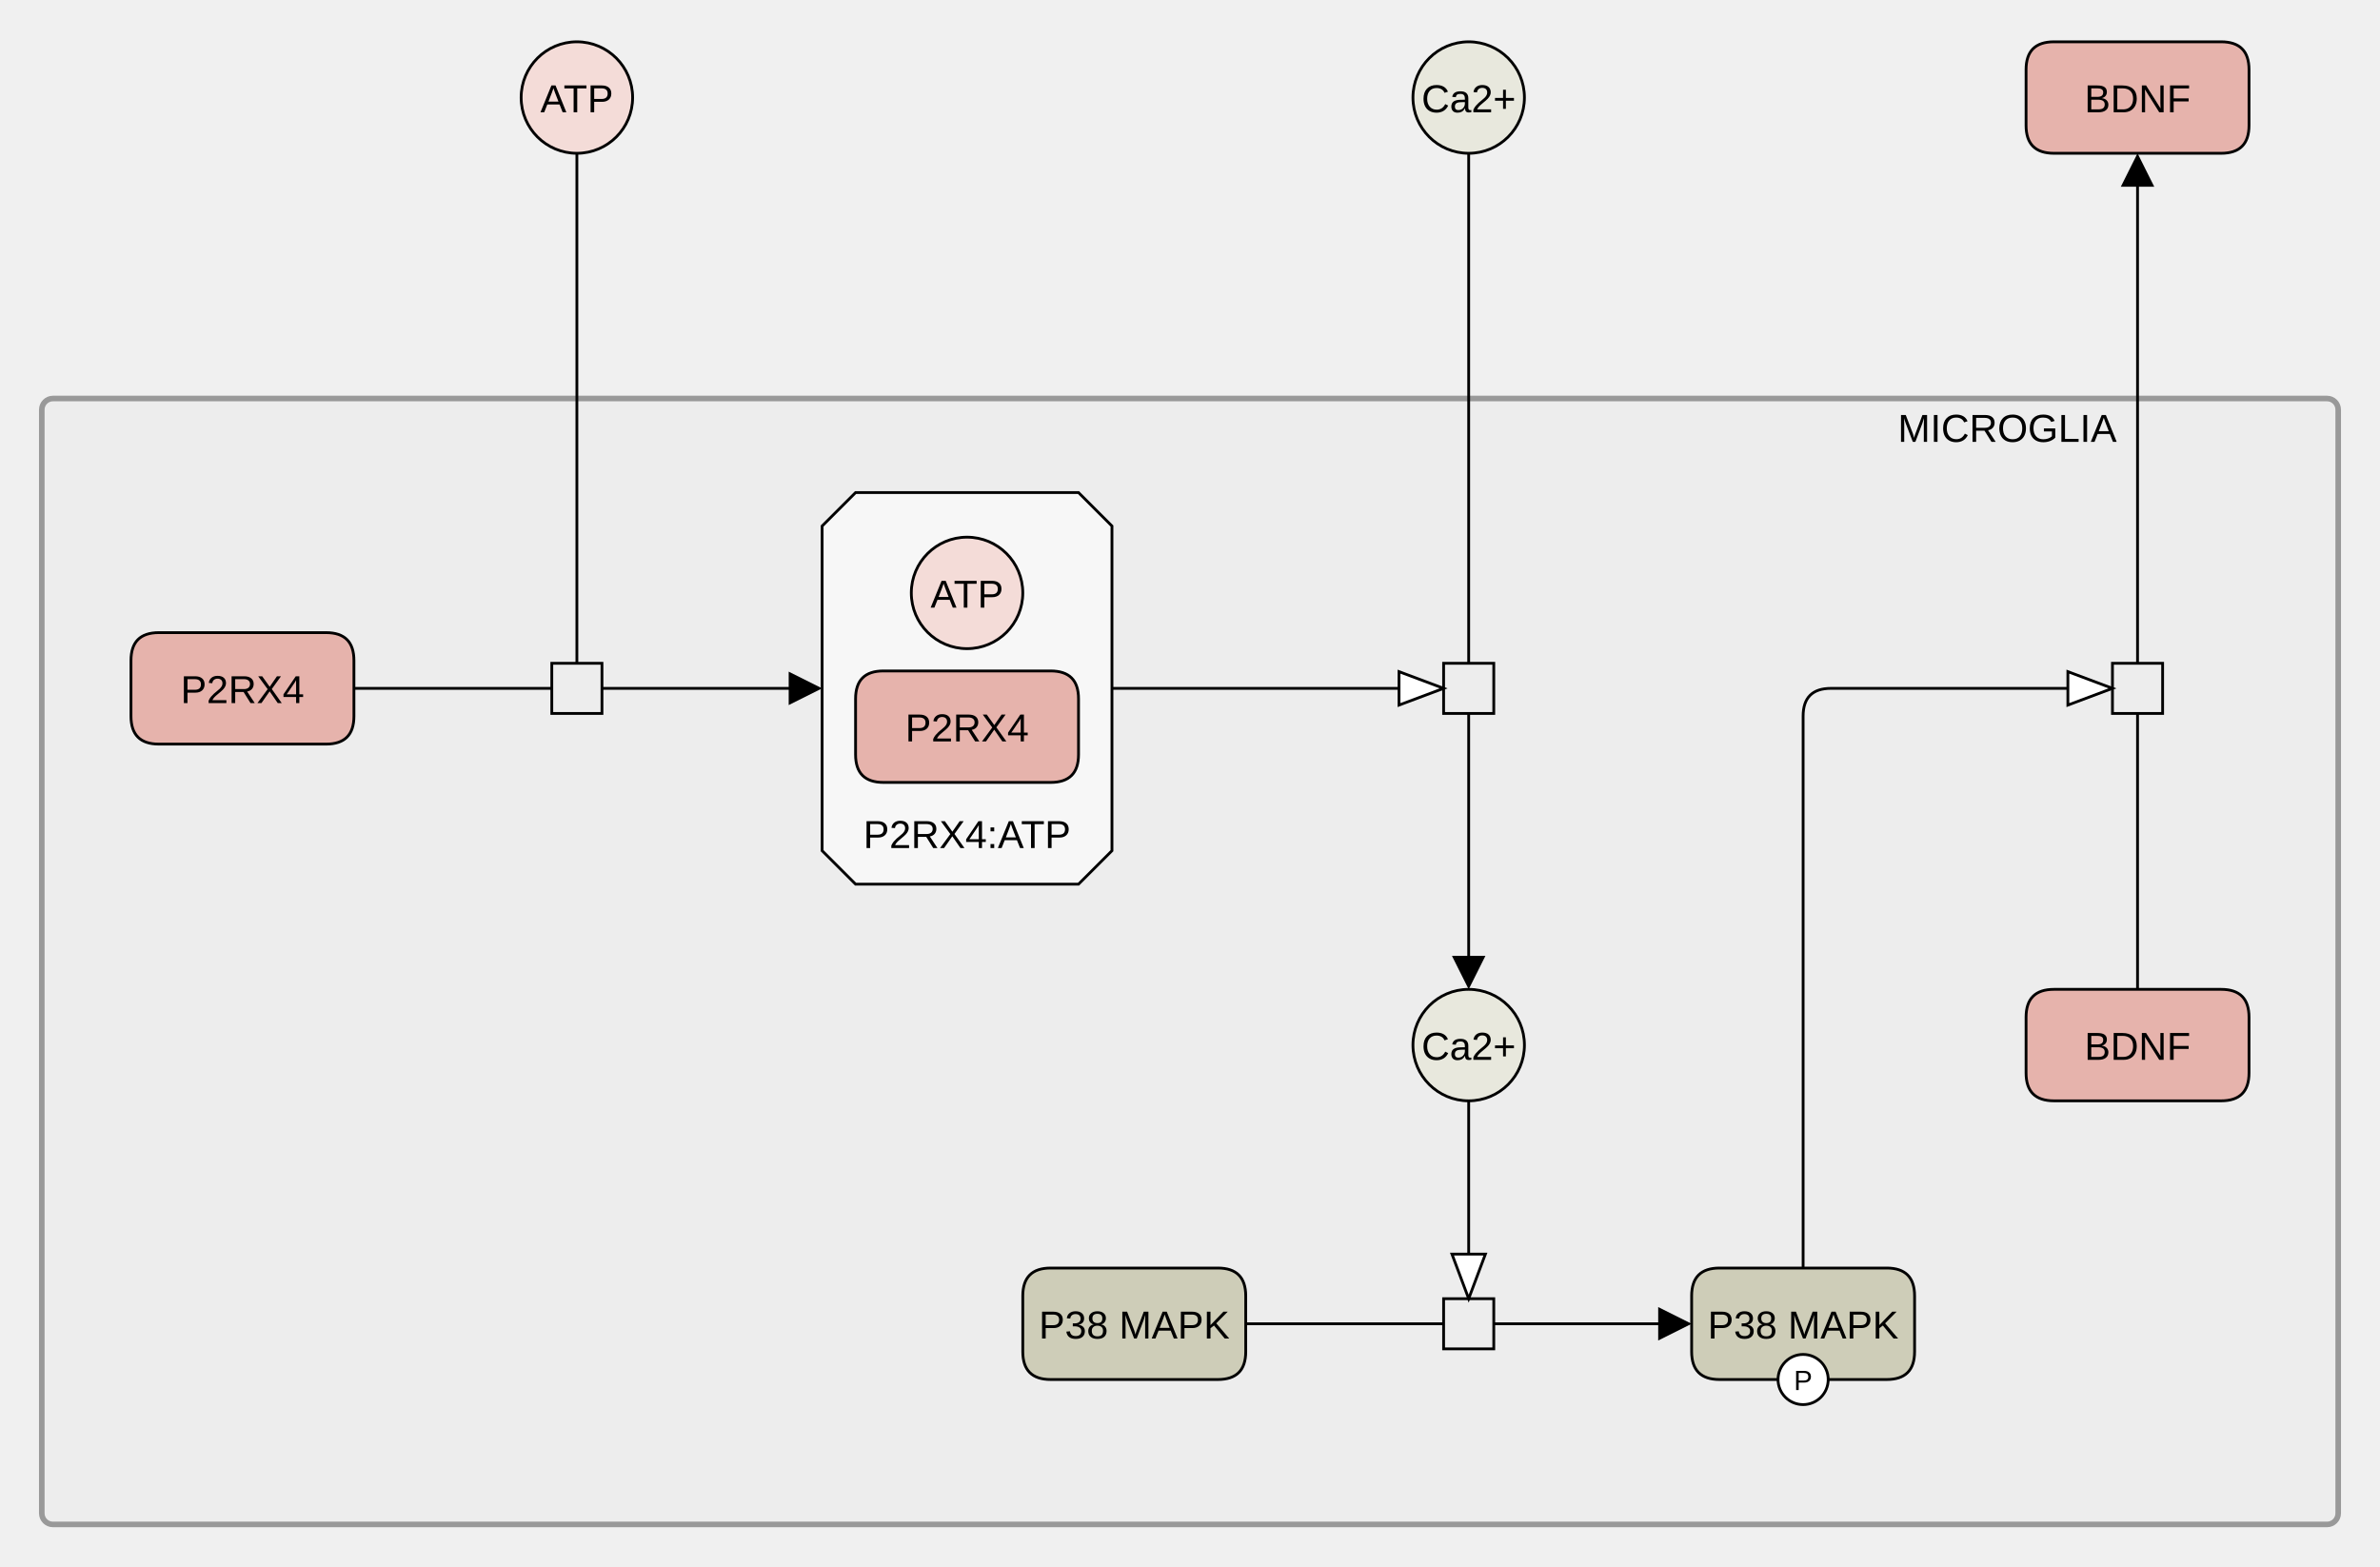
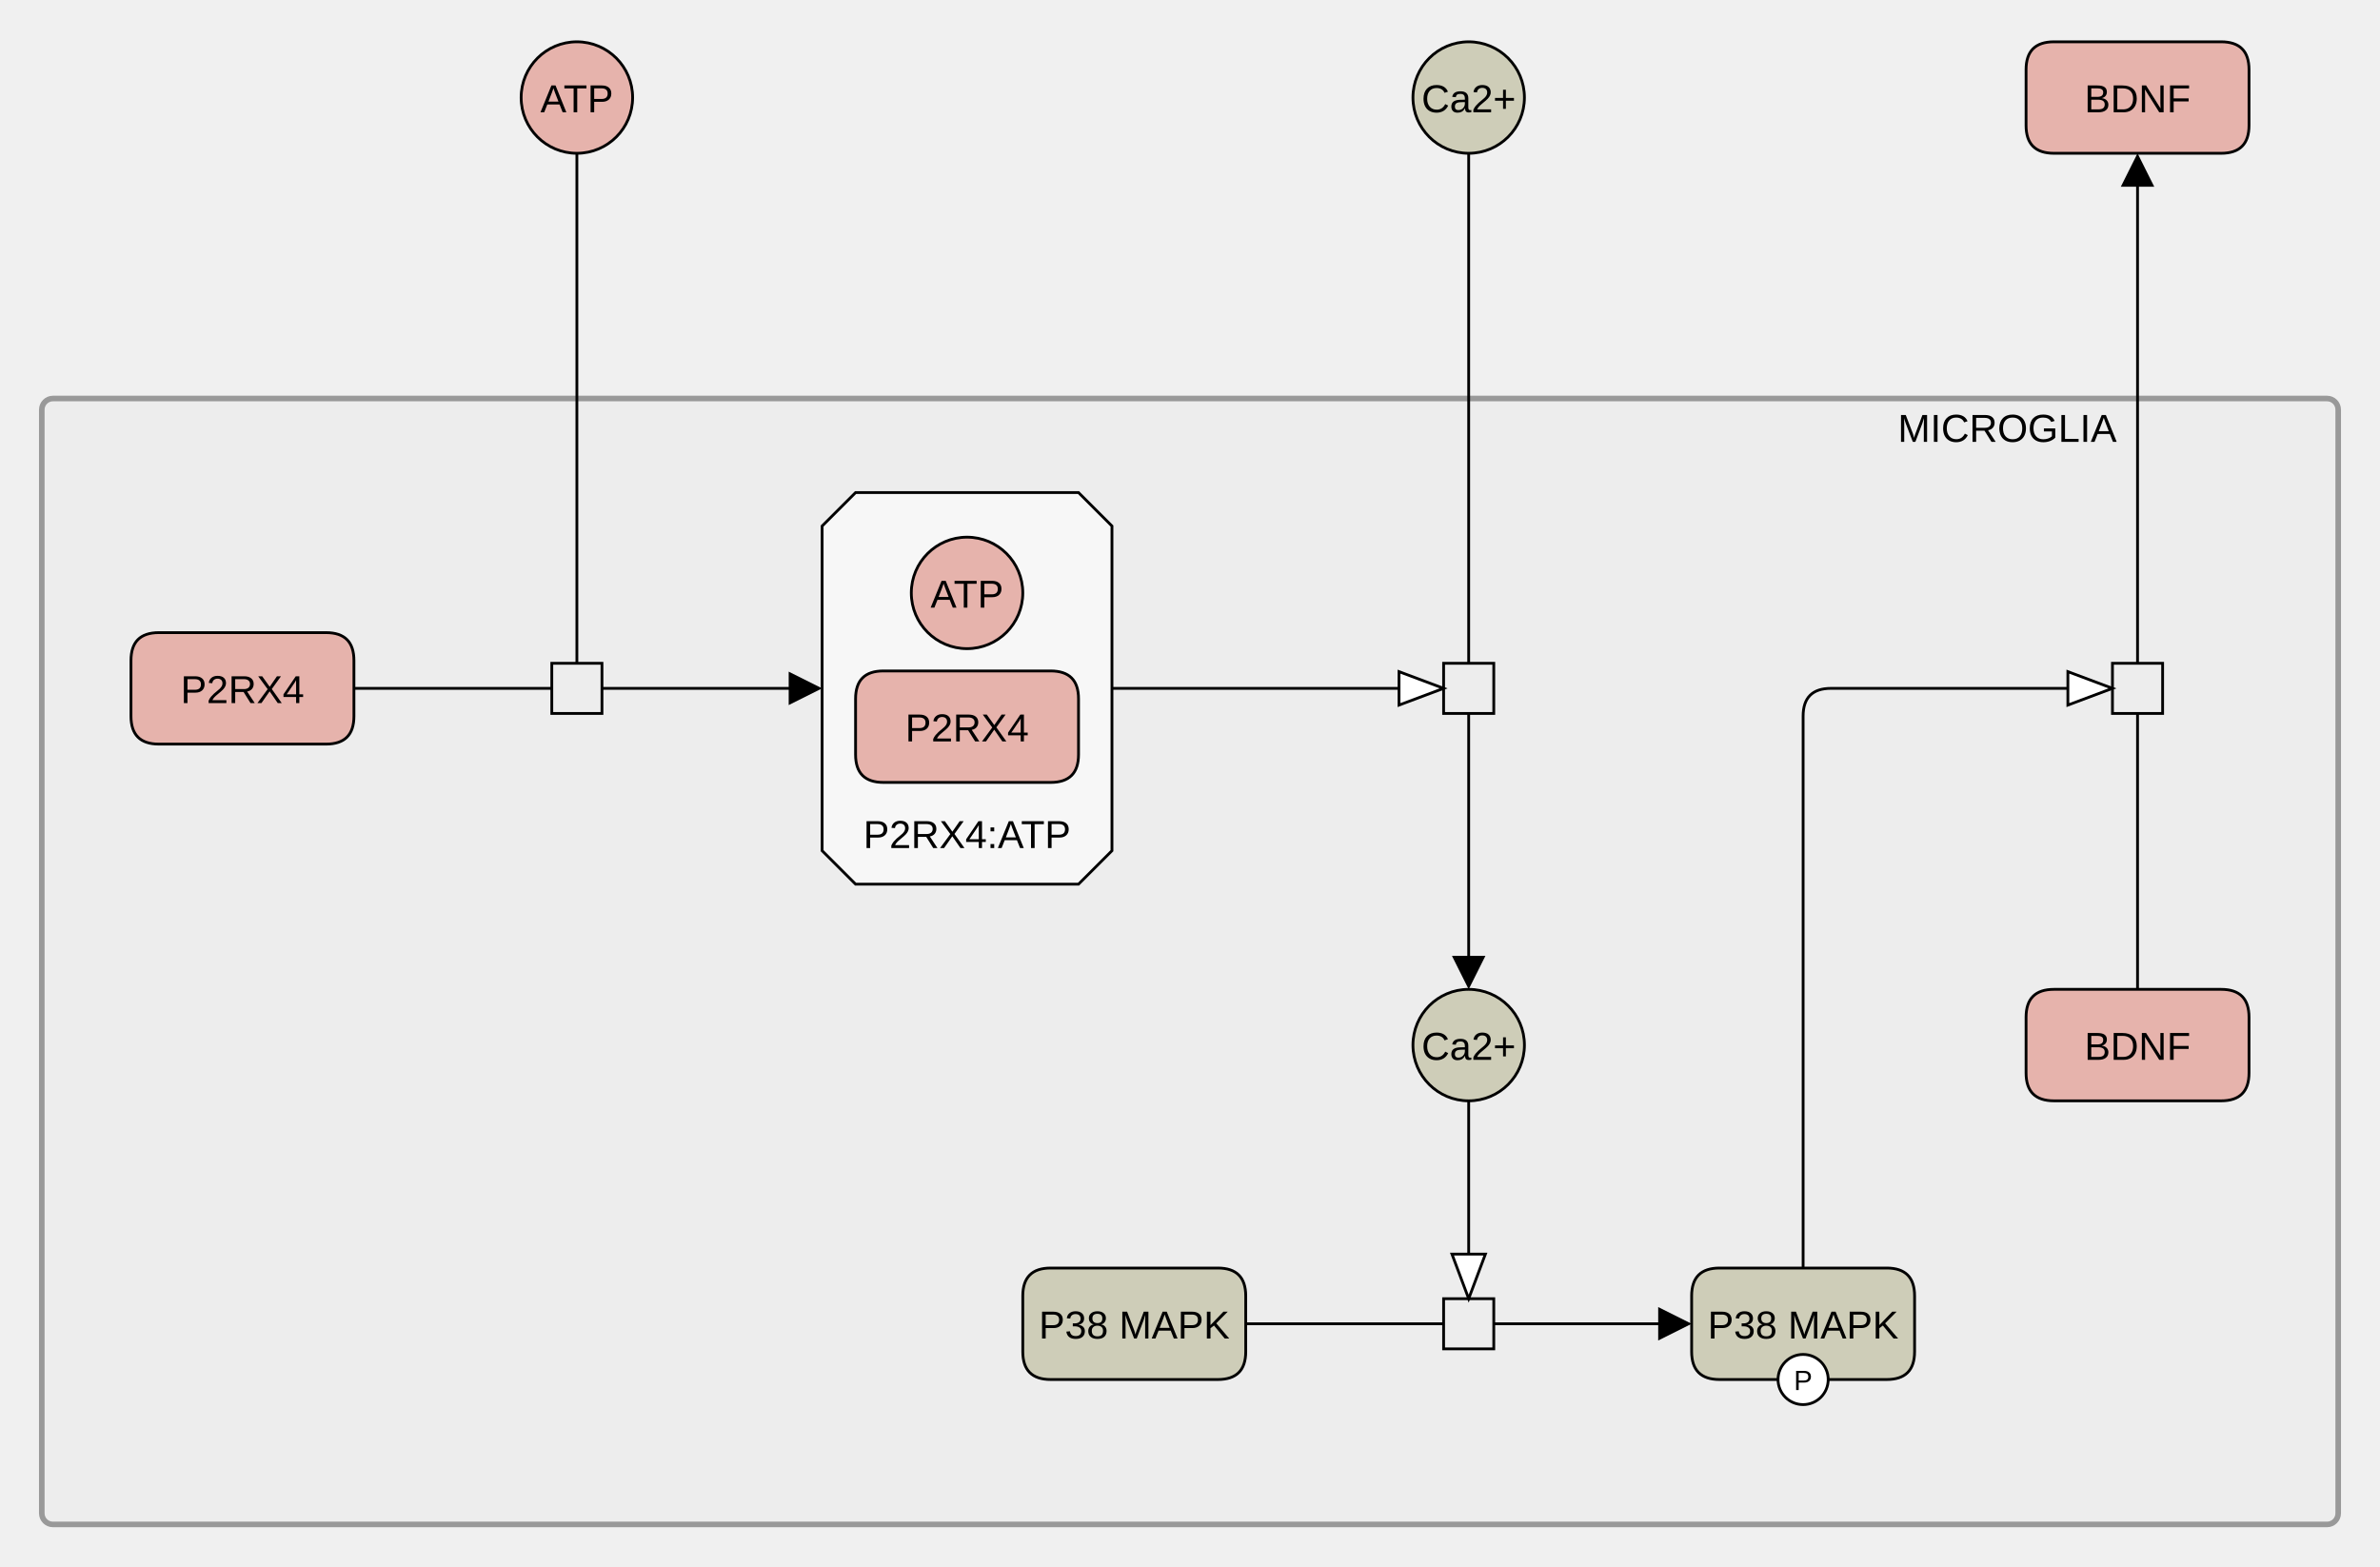
<svg xmlns="http://www.w3.org/2000/svg" width="854" height="562" viewBox="0 0 854 562" stroke-linecap="butt" stroke-miterlimit="10">
  <g transform="translate(-33,-25)">
-     <path d="M220 60 C220 48.954 228.954 40 240 40 L240 40 C251.046 40 260 48.954 260 60 L260 60 C260 71.046 251.046 80 240 80 L240 80 C228.954 80 220 71.046 220 60 Z" fill="#F4DCD8" stroke="none" />
+     <path d="M220 60 C220 48.954 228.954 40 240 40 L240 40 C251.046 40 260 48.954 260 60 L260 60 C260 71.046 251.046 80 240 80 L240 80 C228.954 80 220 71.046 220 60 Z" fill="#E6B3AC" stroke="none" />
    <path d="M220 60 C220 48.954 228.954 40 240 40 L240 40 C251.046 40 260 48.954 260 60 L260 60 C260 71.046 251.046 80 240 80 L240 80 C228.954 80 220 71.046 220 60 Z" fill="none" stroke="#000000" />
    <text x="240" y="65.291" text-anchor="middle" font-family="'Dialog', Arial, Helvetica, sans-serif" font-size="14" fill="#000000" stroke="none" xml:space="preserve">ATP</text>
-     <path d="M540 60 C540 48.954 548.954 40 560 40 L560 40 C571.046 40 580 48.954 580 60 L580 60 C580 71.046 571.046 80 560 80 L560 80 C548.954 80 540 71.046 540 60 Z" fill="#E8E8DD" stroke="none" />
+     <path d="M540 60 C540 48.954 548.954 40 560 40 L560 40 C571.046 40 580 48.954 580 60 L580 60 C580 71.046 571.046 80 560 80 L560 80 C548.954 80 540 71.046 540 60 Z" fill="#CECDB8" stroke="none" />
    <path d="M540 60 C540 48.954 548.954 40 560 40 L560 40 C571.046 40 580 48.954 580 60 L580 60 C580 71.046 571.046 80 560 80 L560 80 C548.954 80 540 71.046 540 60 Z" fill="none" stroke="#000000" />
    <text x="560" y="65.291" text-anchor="middle" font-family="'Dialog', Arial, Helvetica, sans-serif" font-size="14" fill="#000000" stroke="none" xml:space="preserve">Ca2+</text>
    <path d="M760 50 Q760 40 770 40 L830 40 Q840 40 840 50 L840 70 Q840 80 830 80 L770 80 Q760 80 760 70 Z" fill="#E6B3AC" stroke="none" />
    <path d="M760 50 Q760 40 770 40 L830 40 Q840 40 840 50 L840 70 Q840 80 830 80 L770 80 Q760 80 760 70 Z" fill="none" stroke="#000000" />
    <text x="800" y="65.291" text-anchor="middle" font-family="'Dialog', Arial, Helvetica, sans-serif" font-size="14" fill="#000000" stroke="none" xml:space="preserve">BDNF</text>
    <path d="M48 172 C48 169.791 49.791 168 52 168 L868 168 C870.209 168 872 169.791 872 172 L872 568 C872 570.209 870.209 572 868 572 L52 572 C49.791 572 48 570.209 48 568 Z" fill="#999999" fill-opacity="0.031" stroke="none" />
    <path d="M48 172 C48 169.791 49.791 168 52 168 L868 168 C870.209 168 872 169.791 872 172 L872 568 C872 570.209 870.209 572 868 572 L52 572 C49.791 572 48 570.209 48 568 Z" fill="none" stroke="#999999" stroke-width="2" />
    <text x="753.25" y="183.541" text-anchor="middle" font-family="'Dialog', Arial, Helvetica, sans-serif" font-size="14" fill="#000000" stroke="none" xml:space="preserve">MICROGLIA</text>
    <path d="M80 262 Q80 252 90 252 L150 252 Q160 252 160 262 L160 282 Q160 292 150 292 L90 292 Q80 292 80 282 Z" fill="#E6B3AC" stroke="none" />
    <path d="M80 262 Q80 252 90 252 L150 252 Q160 252 160 262 L160 282 Q160 292 150 292 L90 292 Q80 292 80 282 Z" fill="none" stroke="#000000" />
    <text x="120" y="277.291" text-anchor="middle" font-family="'Dialog', Arial, Helvetica, sans-serif" font-size="14" fill="#000000" stroke="none" xml:space="preserve">P2RX4</text>
    <path d="M231 263 L249 263 L249 281 L231 281 Z" fill="none" stroke="#000000" />
    <path d="M340 201.75 L420 201.75 L432 213.75 L432 330.25 L420 342.25 L340 342.25 L328 330.25 L328 213.75 Z" fill="#F7F7F7" stroke="none" />
    <path d="M340 201.75 L420 201.75 L432 213.75 L432 330.25 L420 342.25 L340 342.25 L328 330.25 L328 213.75 Z" fill="none" stroke="#000000" />
    <text x="380" y="329.291" text-anchor="middle" font-family="'Dialog', Arial, Helvetica, sans-serif" font-size="14" fill="#000000" stroke="none" xml:space="preserve">P2RX4:ATP</text>
-     <path d="M360 237.75 C360 226.704 368.954 217.75 380 217.75 L380 217.75 C391.046 217.75 400 226.704 400 237.75 L400 237.75 C400 248.796 391.046 257.75 380 257.75 L380 257.75 C368.954 257.75 360 248.796 360 237.75 Z" fill="#F4DCD8" stroke="none" />
+     <path d="M360 237.75 C360 226.704 368.954 217.75 380 217.75 L380 217.75 C391.046 217.75 400 226.704 400 237.75 L400 237.75 C400 248.796 391.046 257.75 380 257.75 L380 257.75 C368.954 257.75 360 248.796 360 237.75 Z" fill="#E6B3AC" stroke="none" />
    <path d="M360 237.75 C360 226.704 368.954 217.75 380 217.75 L380 217.75 C391.046 217.75 400 226.704 400 237.75 L400 237.75 C400 248.796 391.046 257.75 380 257.75 L380 257.75 C368.954 257.75 360 248.796 360 237.75 Z" fill="none" stroke="#000000" />
    <text x="380" y="243.041" text-anchor="middle" font-family="'Dialog', Arial, Helvetica, sans-serif" font-size="14" fill="#000000" stroke="none" xml:space="preserve">ATP</text>
    <path d="M340 275.75 Q340 265.75 350 265.75 L410 265.75 Q420 265.75 420 275.75 L420 295.75 Q420 305.75 410 305.75 L350 305.75 Q340 305.75 340 295.75 Z" fill="#E6B3AC" stroke="none" />
    <path d="M340 275.75 Q340 265.75 350 265.75 L410 265.75 Q420 265.75 420 275.75 L420 295.75 Q420 305.75 410 305.75 L350 305.75 Q340 305.75 340 295.75 Z" fill="none" stroke="#000000" />
    <text x="380" y="291.041" text-anchor="middle" font-family="'Dialog', Arial, Helvetica, sans-serif" font-size="14" fill="#000000" stroke="none" xml:space="preserve">P2RX4</text>
    <path d="M551 263 L569 263 L569 281 L551 281 Z" fill="none" stroke="#000000" />
-     <path d="M540 400 C540 388.954 548.954 380 560 380 L560 380 C571.046 380 580 388.954 580 400 L580 400 C580 411.046 571.046 420 560 420 L560 420 C548.954 420 540 411.046 540 400 Z" fill="#E8E8DD" stroke="none" />
+     <path d="M540 400 C540 388.954 548.954 380 560 380 L560 380 C571.046 380 580 388.954 580 400 L580 400 C580 411.046 571.046 420 560 420 L560 420 C548.954 420 540 411.046 540 400 Z" fill="#CECDB8" stroke="none" />
    <path d="M540 400 C540 388.954 548.954 380 560 380 L560 380 C571.046 380 580 388.954 580 400 L580 400 C580 411.046 571.046 420 560 420 L560 420 C548.954 420 540 411.046 540 400 Z" fill="none" stroke="#000000" />
    <text x="560" y="405.291" text-anchor="middle" font-family="'Dialog', Arial, Helvetica, sans-serif" font-size="14" fill="#000000" stroke="none" xml:space="preserve">Ca2+</text>
    <path d="M400 490 Q400 480 410 480 L470 480 Q480 480 480 490 L480 510 Q480 520 470 520 L410 520 Q400 520 400 510 Z" fill="#CECDB8" stroke="none" />
    <path d="M400 490 Q400 480 410 480 L470 480 Q480 480 480 490 L480 510 Q480 520 470 520 L410 520 Q400 520 400 510 Z" fill="none" stroke="#000000" />
    <text x="440" y="505.291" text-anchor="middle" font-family="'Dialog', Arial, Helvetica, sans-serif" font-size="14" fill="#000000" stroke="none" xml:space="preserve">P38 MAPK</text>
    <path d="M551 491 L569 491 L569 509 L551 509 Z" fill="none" stroke="#000000" />
    <path d="M640 490 Q640 480 650 480 L710 480 Q720 480 720 490 L720 510 Q720 520 710 520 L650 520 Q640 520 640 510 Z" fill="#CECDB8" stroke="none" />
    <path d="M640 490 Q640 480 650 480 L710 480 Q720 480 720 490 L720 510 Q720 520 710 520 L650 520 Q640 520 640 510 Z" fill="none" stroke="#000000" />
    <text x="680" y="505.291" text-anchor="middle" font-family="'Dialog', Arial, Helvetica, sans-serif" font-size="14" fill="#000000" stroke="none" xml:space="preserve">P38 MAPK</text>
    <path d="M671 520 C671 515.029 675.029 511 680 511 L680 511 C684.971 511 689 515.029 689 520 L689 520 C689 524.971 684.971 529 680 529 L680 529 C675.029 529 671 524.971 671 520 Z" fill="#FFFFFF" stroke="none" />
    <path d="M671 520 C671 515.029 675.029 511 680 511 L680 511 C684.971 511 689 515.029 689 520 L689 520 C689 524.971 684.971 529 680 529 L680 529 C675.029 529 671 524.971 671 520 Z" fill="none" stroke="#000000" />
    <text x="680" y="523.779" text-anchor="middle" font-family="'Dialog', Arial, Helvetica, sans-serif" font-size="10" fill="#000000" stroke="none" xml:space="preserve">P</text>
    <path d="M760 390 Q760 380 770 380 L830 380 Q840 380 840 390 L840 410 Q840 420 830 420 L770 420 Q760 420 760 410 Z" fill="#E6B3AC" stroke="none" />
    <path d="M760 390 Q760 380 770 380 L830 380 Q840 380 840 390 L840 410 Q840 420 830 420 L770 420 Q760 420 760 410 Z" fill="none" stroke="#000000" />
    <text x="800" y="405.291" text-anchor="middle" font-family="'Dialog', Arial, Helvetica, sans-serif" font-size="14" fill="#000000" stroke="none" xml:space="preserve">BDNF</text>
    <path d="M791 263 L809 263 L809 281 L791 281 Z" fill="none" stroke="#000000" />
    <path d="M240 80 L240 263" fill="none" stroke="#000000" />
    <path d="M160 272 L231 272" fill="none" stroke="#000000" />
    <path d="M249 272 L317 272" fill="none" stroke="#000000" />
    <path d="M328 272 L316 278 L316 266 Z" fill="#000000" stroke="none" />
    <path d="M560 80 L560 263" fill="none" stroke="#000000" />
    <path d="M560 281 L560 369" fill="none" stroke="#000000" />
    <path d="M560 380 L554 368 L566 368 Z" fill="#000000" stroke="none" />
    <path d="M432 272 L536 272" fill="none" stroke="#000000" />
    <path d="M551 272 L535 278 L535 266 Z" fill="white" stroke="#000000" />
    <path d="M480 500 L551 500" fill="none" stroke="#000000" />
    <path d="M569 500 L629 500" fill="none" stroke="#000000" />
    <path d="M640 500 L628 506 L628 494 Z" fill="#000000" stroke="none" />
    <path d="M560 420 L560 476" fill="none" stroke="#000000" />
    <path d="M560 491 L554 475 L566 475 Z" fill="white" stroke="#000000" />
    <path d="M800 380 L800 281" fill="none" stroke="#000000" />
    <path d="M800 263 L800 91" fill="none" stroke="#000000" />
    <path d="M800 80 L806 92 L794 92 Z" fill="#000000" stroke="none" />
    <path d="M680 480 L680 282 Q680 272 690 272 L776 272" fill="none" stroke="#000000" />
    <path d="M791 272 L775 278 L775 266 Z" fill="white" stroke="#000000" />
  </g>
</svg>
